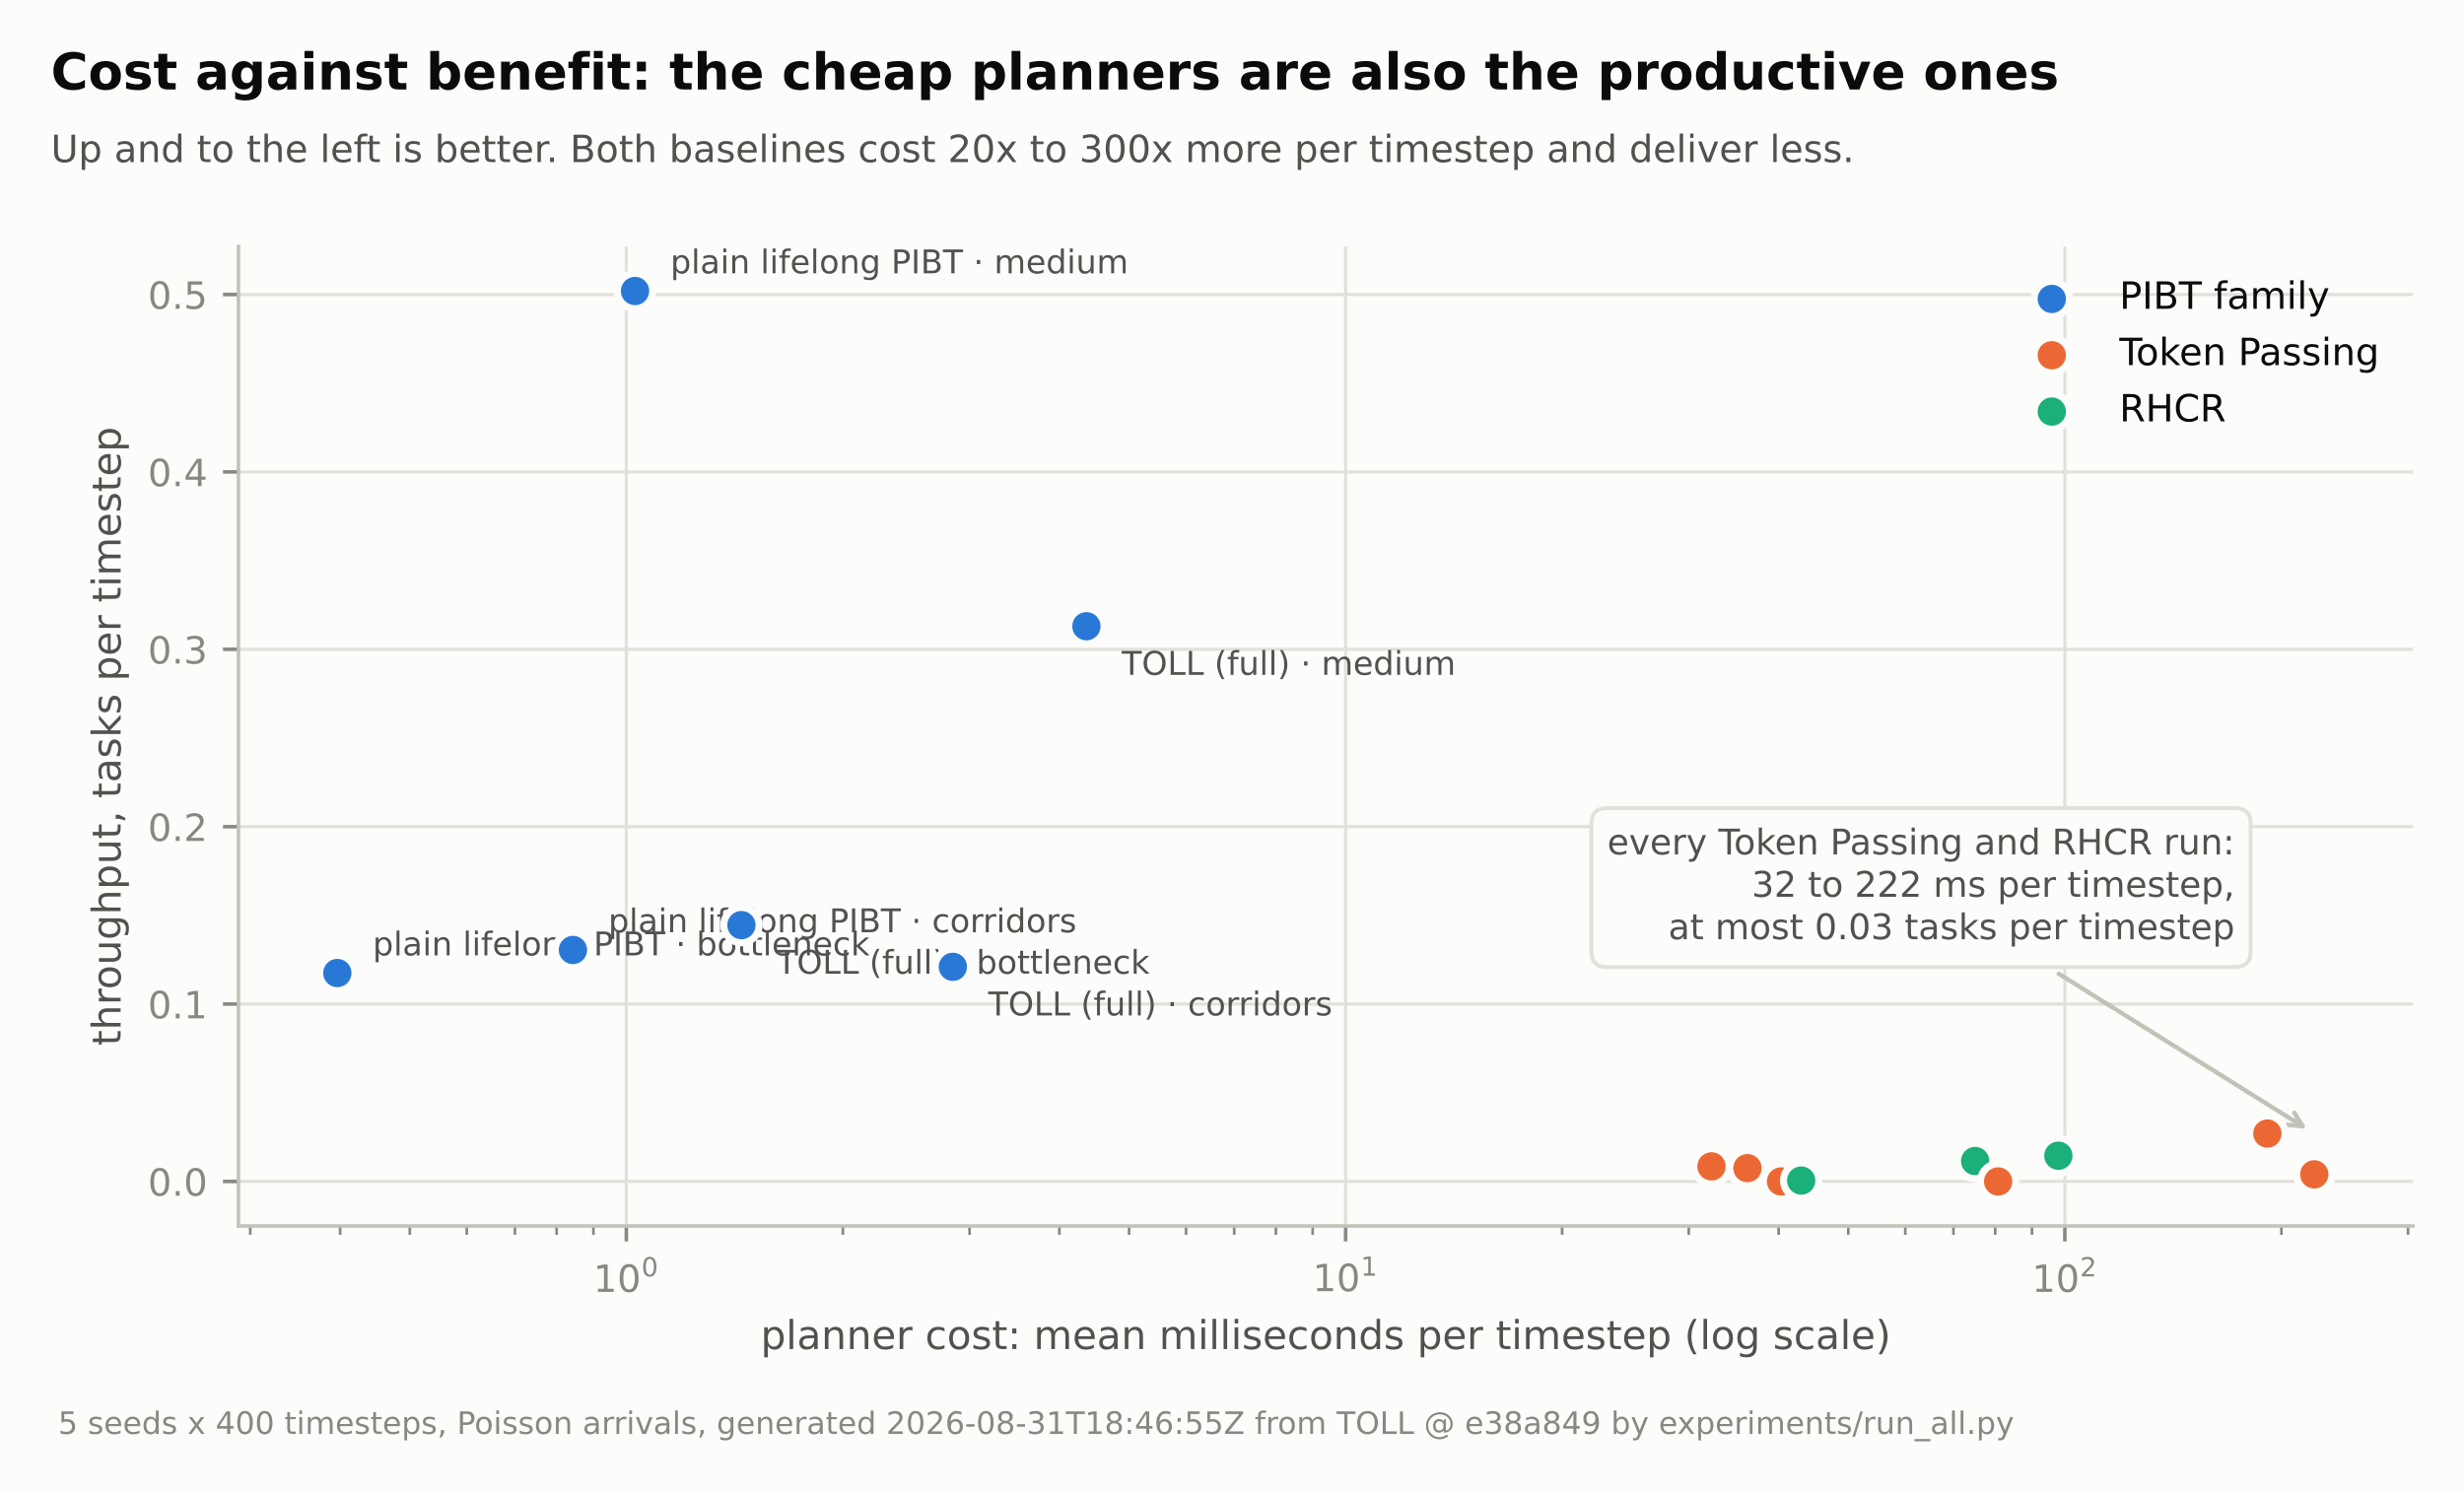
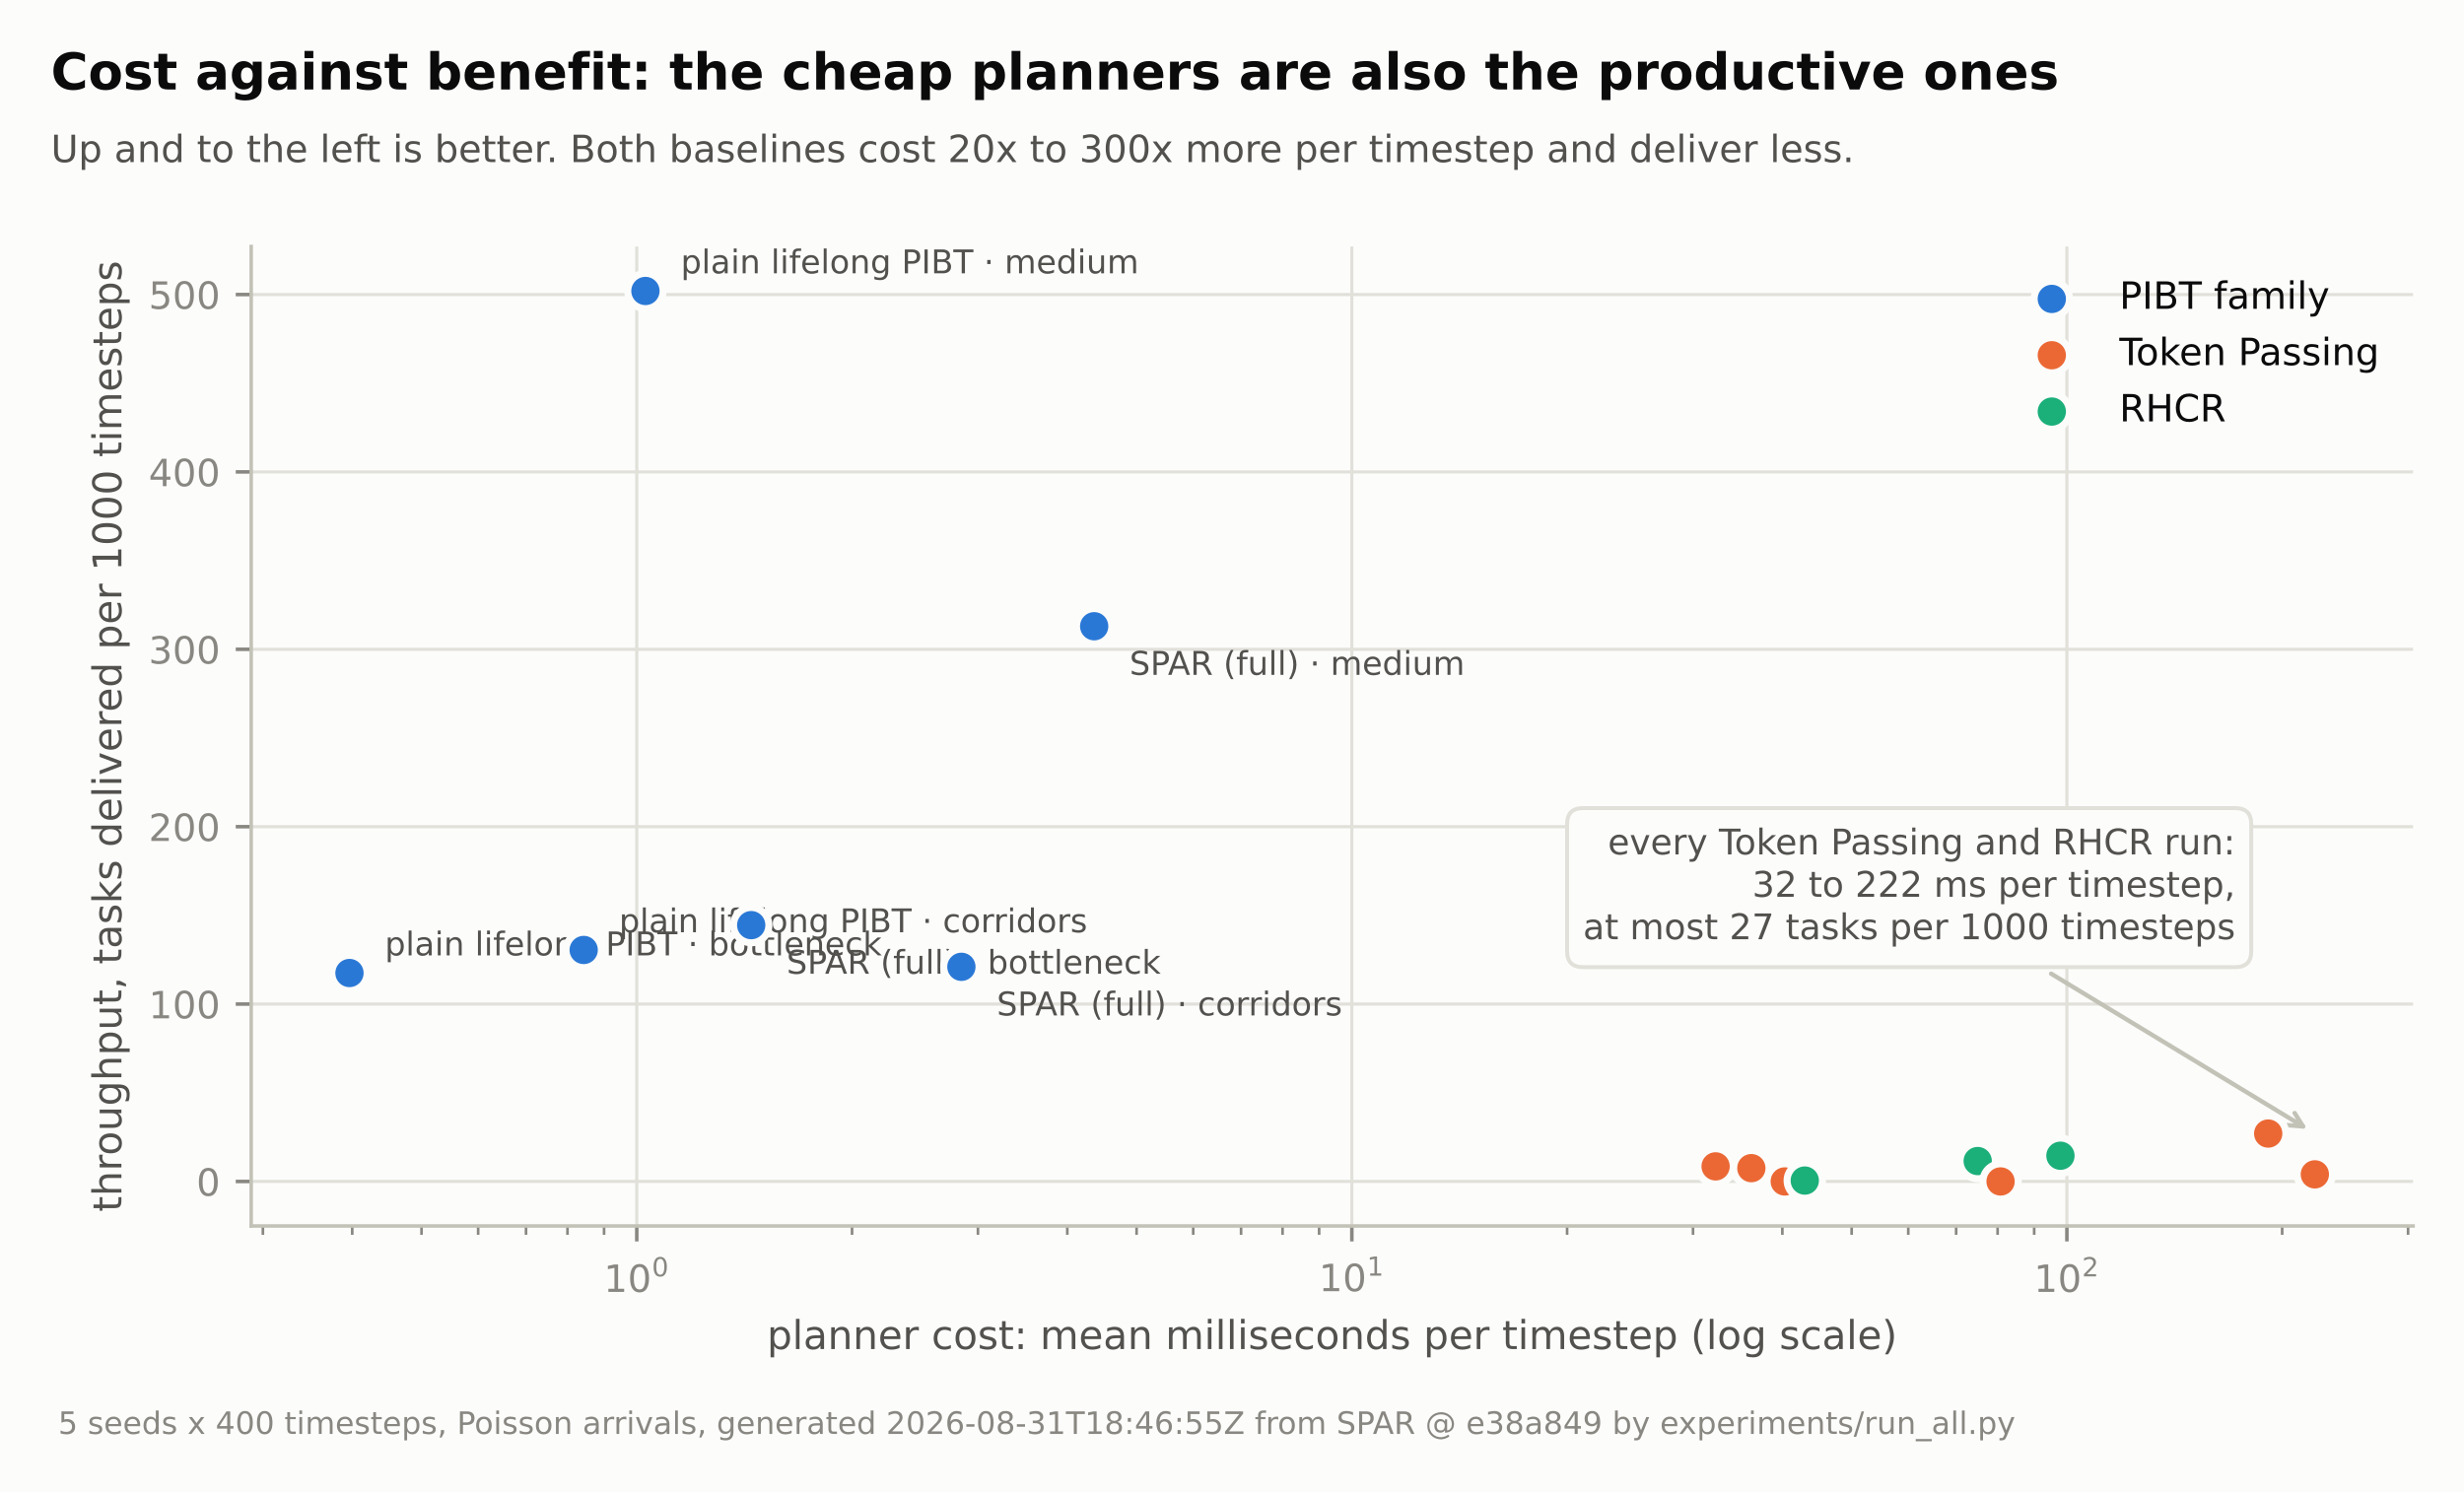
<svg xmlns="http://www.w3.org/2000/svg" xmlns:xlink="http://www.w3.org/1999/xlink" width="557.784pt" height="337.853pt" viewBox="0 0 557.784 337.853" version="1.1">
  <defs>
    <style type="text/css">*{stroke-linejoin: round; stroke-linecap: butt}</style>
  </defs>
  <g id="figure_1">
    <g id="patch_1">
      <path d="M 0 337.853  L 557.784 337.853  L 557.784 0  L 0 0  z " style="fill: #fcfcfb" />
    </g>
    <g id="axes_1">
      <g id="patch_2">
-         <path d="M 53.986 277.562  L 546.264 277.562  L 546.264 55.8  L 53.986 55.8  z " style="fill: #fcfcfb" />
+         <path d="M 56.866 277.562  L 546.264 277.562  L 546.264 55.8  L 56.866 55.8  z " style="fill: #fcfcfb" />
      </g>
      <g id="matplotlib.axis_1">
        <g id="xtick_1">
          <g id="line2d_1">
-             <path d="M 141.784 277.562  L 141.784 55.8  " clip-path="url(#p1d80835407)" style="fill: none; stroke: #e1e0d9; stroke-width: 0.7; stroke-linecap: square" />
+             <path d="M 144.15 277.562  L 144.15 55.8  " clip-path="url(#p4922a4fc79)" style="fill: none; stroke: #e1e0d9; stroke-width: 0.7; stroke-linecap: square" />
          </g>
          <g id="line2d_2">
            <defs>
-               <path id="maa7c353151" d="M 0 0  L 0 3.5  " style="stroke: #898781; stroke-width: 0.8" />
+               <path id="m2667503a73" d="M 0 0  L 0 3.5  " style="stroke: #898781; stroke-width: 0.8" />
            </defs>
            <g>
-               <use xlink:href="#maa7c353151" x="141.784" y="277.562" style="fill: #898781; stroke: #898781; stroke-width: 0.8" />
+               <use xlink:href="#m2667503a73" x="144.15" y="277.562" style="fill: #898781; stroke: #898781; stroke-width: 0.8" />
            </g>
          </g>
          <g id="text_1">
-             <g style="fill: #898781" transform="translate(134.304 292.5523)">
+             <g style="fill: #898781" transform="translate(136.6704 292.5523)">
              <text>
                <tspan x="0" y="-0.071" style="font-size: 8.5px; font-family: 'DejaVu Sans'; fill: #898781">1</tspan>
                <tspan x="5.408" y="-0.071" style="font-size: 8.5px; font-family: 'DejaVu Sans'; fill: #898781">0</tspan>
                <tspan x="10.897" y="-3.581" style="font-size: 5.95px; font-family: 'DejaVu Sans'; fill: #898781">0</tspan>
              </text>
            </g>
          </g>
        </g>
        <g id="xtick_2">
          <g id="line2d_3">
-             <path d="M 304.607 277.562  L 304.607 55.8  " clip-path="url(#p1d80835407)" style="fill: none; stroke: #e1e0d9; stroke-width: 0.7; stroke-linecap: square" />
+             <path d="M 306.021 277.562  L 306.021 55.8  " clip-path="url(#p4922a4fc79)" style="fill: none; stroke: #e1e0d9; stroke-width: 0.7; stroke-linecap: square" />
          </g>
          <g id="line2d_4">
            <g>
-               <use xlink:href="#maa7c353151" x="304.607" y="277.562" style="fill: #898781; stroke: #898781; stroke-width: 0.8" />
+               <use xlink:href="#m2667503a73" x="306.021" y="277.562" style="fill: #898781; stroke: #898781; stroke-width: 0.8" />
            </g>
          </g>
          <g id="text_2">
-             <g style="fill: #898781" transform="translate(297.1274 292.4673)">
+             <g style="fill: #898781" transform="translate(298.5412 292.4673)">
              <text>
                <tspan x="0" y="-0.147" style="font-size: 8.5px; font-family: 'DejaVu Sans'; fill: #898781">1</tspan>
                <tspan x="5.408" y="-0.147" style="font-size: 8.5px; font-family: 'DejaVu Sans'; fill: #898781">0</tspan>
                <tspan x="10.897" y="-3.658" style="font-size: 5.95px; font-family: 'DejaVu Sans'; fill: #898781">1</tspan>
              </text>
            </g>
          </g>
        </g>
        <g id="xtick_3">
          <g id="line2d_5">
-             <path d="M 467.431 277.562  L 467.431 55.8  " clip-path="url(#p1d80835407)" style="fill: none; stroke: #e1e0d9; stroke-width: 0.7; stroke-linecap: square" />
+             <path d="M 467.892 277.562  L 467.892 55.8  " clip-path="url(#p4922a4fc79)" style="fill: none; stroke: #e1e0d9; stroke-width: 0.7; stroke-linecap: square" />
          </g>
          <g id="line2d_6">
            <g>
-               <use xlink:href="#maa7c353151" x="467.431" y="277.562" style="fill: #898781; stroke: #898781; stroke-width: 0.8" />
+               <use xlink:href="#m2667503a73" x="467.892" y="277.562" style="fill: #898781; stroke: #898781; stroke-width: 0.8" />
            </g>
          </g>
          <g id="text_3">
-             <g style="fill: #898781" transform="translate(459.9508 292.5523)">
+             <g style="fill: #898781" transform="translate(460.412 292.5523)">
              <text>
                <tspan x="0" y="-0.071" style="font-size: 8.5px; font-family: 'DejaVu Sans'; fill: #898781">1</tspan>
                <tspan x="5.408" y="-0.071" style="font-size: 8.5px; font-family: 'DejaVu Sans'; fill: #898781">0</tspan>
                <tspan x="10.897" y="-3.581" style="font-size: 5.95px; font-family: 'DejaVu Sans'; fill: #898781">2</tspan>
              </text>
            </g>
          </g>
        </g>
        <g id="xtick_4">
          <g id="line2d_7">
            <defs>
-               <path id="md7841c0ad1" d="M 0 0  L 0 2  " style="stroke: #898781; stroke-width: 0.6" />
+               <path id="m9bf24ceb3c" d="M 0 0  L 0 2  " style="stroke: #898781; stroke-width: 0.6" />
            </defs>
            <g>
-               <use xlink:href="#md7841c0ad1" x="56.647" y="277.562" style="fill: #898781; stroke: #898781; stroke-width: 0.6" />
+               <use xlink:href="#m9bf24ceb3c" x="59.512" y="277.562" style="fill: #898781; stroke: #898781; stroke-width: 0.6" />
            </g>
          </g>
        </g>
        <g id="xtick_5">
          <g id="line2d_8">
            <g>
-               <use xlink:href="#md7841c0ad1" x="76.99" y="277.562" style="fill: #898781; stroke: #898781; stroke-width: 0.6" />
+               <use xlink:href="#m9bf24ceb3c" x="79.735" y="277.562" style="fill: #898781; stroke: #898781; stroke-width: 0.6" />
            </g>
          </g>
        </g>
        <g id="xtick_6">
          <g id="line2d_9">
            <g>
-               <use xlink:href="#md7841c0ad1" x="92.769" y="277.562" style="fill: #898781; stroke: #898781; stroke-width: 0.6" />
+               <use xlink:href="#m9bf24ceb3c" x="95.422" y="277.562" style="fill: #898781; stroke: #898781; stroke-width: 0.6" />
            </g>
          </g>
        </g>
        <g id="xtick_7">
          <g id="line2d_10">
            <g>
-               <use xlink:href="#md7841c0ad1" x="105.662" y="277.562" style="fill: #898781; stroke: #898781; stroke-width: 0.6" />
+               <use xlink:href="#m9bf24ceb3c" x="108.24" y="277.562" style="fill: #898781; stroke: #898781; stroke-width: 0.6" />
            </g>
          </g>
        </g>
        <g id="xtick_8">
          <g id="line2d_11">
            <g>
-               <use xlink:href="#md7841c0ad1" x="116.562" y="277.562" style="fill: #898781; stroke: #898781; stroke-width: 0.6" />
+               <use xlink:href="#m9bf24ceb3c" x="119.076" y="277.562" style="fill: #898781; stroke: #898781; stroke-width: 0.6" />
            </g>
          </g>
        </g>
        <g id="xtick_9">
          <g id="line2d_12">
            <g>
-               <use xlink:href="#md7841c0ad1" x="126.005" y="277.562" style="fill: #898781; stroke: #898781; stroke-width: 0.6" />
+               <use xlink:href="#m9bf24ceb3c" x="128.463" y="277.562" style="fill: #898781; stroke: #898781; stroke-width: 0.6" />
            </g>
          </g>
        </g>
        <g id="xtick_10">
          <g id="line2d_13">
            <g>
-               <use xlink:href="#md7841c0ad1" x="134.334" y="277.562" style="fill: #898781; stroke: #898781; stroke-width: 0.6" />
+               <use xlink:href="#m9bf24ceb3c" x="136.744" y="277.562" style="fill: #898781; stroke: #898781; stroke-width: 0.6" />
            </g>
          </g>
        </g>
        <g id="xtick_11">
          <g id="line2d_14">
            <g>
-               <use xlink:href="#md7841c0ad1" x="190.799" y="277.562" style="fill: #898781; stroke: #898781; stroke-width: 0.6" />
+               <use xlink:href="#m9bf24ceb3c" x="192.878" y="277.562" style="fill: #898781; stroke: #898781; stroke-width: 0.6" />
            </g>
          </g>
        </g>
        <g id="xtick_12">
          <g id="line2d_15">
            <g>
-               <use xlink:href="#md7841c0ad1" x="219.471" y="277.562" style="fill: #898781; stroke: #898781; stroke-width: 0.6" />
+               <use xlink:href="#m9bf24ceb3c" x="221.382" y="277.562" style="fill: #898781; stroke: #898781; stroke-width: 0.6" />
            </g>
          </g>
        </g>
        <g id="xtick_13">
          <g id="line2d_16">
            <g>
-               <use xlink:href="#md7841c0ad1" x="239.813" y="277.562" style="fill: #898781; stroke: #898781; stroke-width: 0.6" />
+               <use xlink:href="#m9bf24ceb3c" x="241.606" y="277.562" style="fill: #898781; stroke: #898781; stroke-width: 0.6" />
            </g>
          </g>
        </g>
        <g id="xtick_14">
          <g id="line2d_17">
            <g>
-               <use xlink:href="#md7841c0ad1" x="255.593" y="277.562" style="fill: #898781; stroke: #898781; stroke-width: 0.6" />
+               <use xlink:href="#m9bf24ceb3c" x="257.293" y="277.562" style="fill: #898781; stroke: #898781; stroke-width: 0.6" />
            </g>
          </g>
        </g>
        <g id="xtick_15">
          <g id="line2d_18">
            <g>
-               <use xlink:href="#md7841c0ad1" x="268.485" y="277.562" style="fill: #898781; stroke: #898781; stroke-width: 0.6" />
+               <use xlink:href="#m9bf24ceb3c" x="270.11" y="277.562" style="fill: #898781; stroke: #898781; stroke-width: 0.6" />
            </g>
          </g>
        </g>
        <g id="xtick_16">
          <g id="line2d_19">
            <g>
-               <use xlink:href="#md7841c0ad1" x="279.386" y="277.562" style="fill: #898781; stroke: #898781; stroke-width: 0.6" />
+               <use xlink:href="#m9bf24ceb3c" x="280.947" y="277.562" style="fill: #898781; stroke: #898781; stroke-width: 0.6" />
            </g>
          </g>
        </g>
        <g id="xtick_17">
          <g id="line2d_20">
            <g>
-               <use xlink:href="#md7841c0ad1" x="288.828" y="277.562" style="fill: #898781; stroke: #898781; stroke-width: 0.6" />
+               <use xlink:href="#m9bf24ceb3c" x="290.334" y="277.562" style="fill: #898781; stroke: #898781; stroke-width: 0.6" />
            </g>
          </g>
        </g>
        <g id="xtick_18">
          <g id="line2d_21">
            <g>
-               <use xlink:href="#md7841c0ad1" x="297.157" y="277.562" style="fill: #898781; stroke: #898781; stroke-width: 0.6" />
+               <use xlink:href="#m9bf24ceb3c" x="298.614" y="277.562" style="fill: #898781; stroke: #898781; stroke-width: 0.6" />
            </g>
          </g>
        </g>
        <g id="xtick_19">
          <g id="line2d_22">
            <g>
-               <use xlink:href="#md7841c0ad1" x="353.622" y="277.562" style="fill: #898781; stroke: #898781; stroke-width: 0.6" />
+               <use xlink:href="#m9bf24ceb3c" x="354.749" y="277.562" style="fill: #898781; stroke: #898781; stroke-width: 0.6" />
            </g>
          </g>
        </g>
        <g id="xtick_20">
          <g id="line2d_23">
            <g>
-               <use xlink:href="#md7841c0ad1" x="382.294" y="277.562" style="fill: #898781; stroke: #898781; stroke-width: 0.6" />
+               <use xlink:href="#m9bf24ceb3c" x="383.253" y="277.562" style="fill: #898781; stroke: #898781; stroke-width: 0.6" />
            </g>
          </g>
        </g>
        <g id="xtick_21">
          <g id="line2d_24">
            <g>
-               <use xlink:href="#md7841c0ad1" x="402.637" y="277.562" style="fill: #898781; stroke: #898781; stroke-width: 0.6" />
+               <use xlink:href="#m9bf24ceb3c" x="403.477" y="277.562" style="fill: #898781; stroke: #898781; stroke-width: 0.6" />
            </g>
          </g>
        </g>
        <g id="xtick_22">
          <g id="line2d_25">
            <g>
-               <use xlink:href="#md7841c0ad1" x="418.416" y="277.562" style="fill: #898781; stroke: #898781; stroke-width: 0.6" />
+               <use xlink:href="#m9bf24ceb3c" x="419.164" y="277.562" style="fill: #898781; stroke: #898781; stroke-width: 0.6" />
            </g>
          </g>
        </g>
        <g id="xtick_23">
          <g id="line2d_26">
            <g>
-               <use xlink:href="#md7841c0ad1" x="431.309" y="277.562" style="fill: #898781; stroke: #898781; stroke-width: 0.6" />
+               <use xlink:href="#m9bf24ceb3c" x="431.981" y="277.562" style="fill: #898781; stroke: #898781; stroke-width: 0.6" />
            </g>
          </g>
        </g>
        <g id="xtick_24">
          <g id="line2d_27">
            <g>
-               <use xlink:href="#md7841c0ad1" x="442.209" y="277.562" style="fill: #898781; stroke: #898781; stroke-width: 0.6" />
+               <use xlink:href="#m9bf24ceb3c" x="442.818" y="277.562" style="fill: #898781; stroke: #898781; stroke-width: 0.6" />
            </g>
          </g>
        </g>
        <g id="xtick_25">
          <g id="line2d_28">
            <g>
-               <use xlink:href="#md7841c0ad1" x="451.652" y="277.562" style="fill: #898781; stroke: #898781; stroke-width: 0.6" />
+               <use xlink:href="#m9bf24ceb3c" x="452.205" y="277.562" style="fill: #898781; stroke: #898781; stroke-width: 0.6" />
            </g>
          </g>
        </g>
        <g id="xtick_26">
          <g id="line2d_29">
            <g>
-               <use xlink:href="#md7841c0ad1" x="459.98" y="277.562" style="fill: #898781; stroke: #898781; stroke-width: 0.6" />
+               <use xlink:href="#m9bf24ceb3c" x="460.485" y="277.562" style="fill: #898781; stroke: #898781; stroke-width: 0.6" />
            </g>
          </g>
        </g>
        <g id="xtick_27">
          <g id="line2d_30">
            <g>
-               <use xlink:href="#md7841c0ad1" x="516.446" y="277.562" style="fill: #898781; stroke: #898781; stroke-width: 0.6" />
+               <use xlink:href="#m9bf24ceb3c" x="516.62" y="277.562" style="fill: #898781; stroke: #898781; stroke-width: 0.6" />
            </g>
          </g>
        </g>
        <g id="xtick_28">
          <g id="line2d_31">
            <g>
-               <use xlink:href="#md7841c0ad1" x="545.117" y="277.562" style="fill: #898781; stroke: #898781; stroke-width: 0.6" />
+               <use xlink:href="#m9bf24ceb3c" x="545.124" y="277.562" style="fill: #898781; stroke: #898781; stroke-width: 0.6" />
            </g>
          </g>
        </g>
        <g id="text_4">
-           <text style="font-size: 9px; font-family: 'DejaVu Sans', sans-serif; text-anchor: middle; fill: #52514e" x="300.125" y="305.433" transform="rotate(-0 300.1251 305.4329)">planner cost: mean milliseconds per timestep (log scale)</text>
+           <text style="font-size: 9px; font-family: 'DejaVu Sans', sans-serif; text-anchor: middle; fill: #52514e" x="301.565" y="305.433" transform="rotate(-0 301.5651 305.4329)">planner cost: mean milliseconds per timestep (log scale)</text>
        </g>
      </g>
      <g id="matplotlib.axis_2">
        <g id="ytick_1">
          <g id="line2d_32">
-             <path d="M 53.986 267.482  L 546.264 267.482  " clip-path="url(#p1d80835407)" style="fill: none; stroke: #e1e0d9; stroke-width: 0.7; stroke-linecap: square" />
+             <path d="M 56.866 267.482  L 546.264 267.482  " clip-path="url(#p4922a4fc79)" style="fill: none; stroke: #e1e0d9; stroke-width: 0.7; stroke-linecap: square" />
          </g>
          <g id="line2d_33">
            <defs>
-               <path id="m22f5b2dd90" d="M 0 0  L -3.5 0  " style="stroke: #898781; stroke-width: 0.8" />
+               <path id="mf3cf28ed1f" d="M 0 0  L -3.5 0  " style="stroke: #898781; stroke-width: 0.8" />
            </defs>
            <g>
-               <use xlink:href="#m22f5b2dd90" x="53.986" y="267.482" style="fill: #898781; stroke: #898781; stroke-width: 0.8" />
+               <use xlink:href="#mf3cf28ed1f" x="56.866" y="267.482" style="fill: #898781; stroke: #898781; stroke-width: 0.8" />
            </g>
          </g>
          <g id="text_5">
-             <text style="font-size: 8.5px; font-family: 'DejaVu Sans', sans-serif; text-anchor: end; fill: #898781" x="46.986" y="270.711" transform="rotate(-0 46.98611 270.7112)">0.0</text>
+             <text style="font-size: 8.5px; font-family: 'DejaVu Sans', sans-serif; text-anchor: end; fill: #898781" x="49.866" y="270.711" transform="rotate(-0 49.86611 270.7112)">0</text>
          </g>
        </g>
        <g id="ytick_2">
          <g id="line2d_34">
-             <path d="M 53.986 227.322  L 546.264 227.322  " clip-path="url(#p1d80835407)" style="fill: none; stroke: #e1e0d9; stroke-width: 0.7; stroke-linecap: square" />
+             <path d="M 56.866 227.322  L 546.264 227.322  " clip-path="url(#p4922a4fc79)" style="fill: none; stroke: #e1e0d9; stroke-width: 0.7; stroke-linecap: square" />
          </g>
          <g id="line2d_35">
            <g>
-               <use xlink:href="#m22f5b2dd90" x="53.986" y="227.322" style="fill: #898781; stroke: #898781; stroke-width: 0.8" />
+               <use xlink:href="#mf3cf28ed1f" x="56.866" y="227.322" style="fill: #898781; stroke: #898781; stroke-width: 0.8" />
            </g>
          </g>
          <g id="text_6">
-             <text style="font-size: 8.5px; font-family: 'DejaVu Sans', sans-serif; text-anchor: end; fill: #898781" x="46.986" y="230.551" transform="rotate(-0 46.98611 230.5514)">0.1</text>
+             <text style="font-size: 8.5px; font-family: 'DejaVu Sans', sans-serif; text-anchor: end; fill: #898781" x="49.866" y="230.551" transform="rotate(-0 49.86611 230.5514)">100</text>
          </g>
        </g>
        <g id="ytick_3">
          <g id="line2d_36">
-             <path d="M 53.986 187.163  L 546.264 187.163  " clip-path="url(#p1d80835407)" style="fill: none; stroke: #e1e0d9; stroke-width: 0.7; stroke-linecap: square" />
+             <path d="M 56.866 187.163  L 546.264 187.163  " clip-path="url(#p4922a4fc79)" style="fill: none; stroke: #e1e0d9; stroke-width: 0.7; stroke-linecap: square" />
          </g>
          <g id="line2d_37">
            <g>
-               <use xlink:href="#m22f5b2dd90" x="53.986" y="187.163" style="fill: #898781; stroke: #898781; stroke-width: 0.8" />
+               <use xlink:href="#mf3cf28ed1f" x="56.866" y="187.163" style="fill: #898781; stroke: #898781; stroke-width: 0.8" />
            </g>
          </g>
          <g id="text_7">
-             <text style="font-size: 8.5px; font-family: 'DejaVu Sans', sans-serif; text-anchor: end; fill: #898781" x="46.986" y="190.392" transform="rotate(-0 46.98611 190.3916)">0.2</text>
+             <text style="font-size: 8.5px; font-family: 'DejaVu Sans', sans-serif; text-anchor: end; fill: #898781" x="49.866" y="190.392" transform="rotate(-0 49.86611 190.3916)">200</text>
          </g>
        </g>
        <g id="ytick_4">
          <g id="line2d_38">
-             <path d="M 53.986 147.003  L 546.264 147.003  " clip-path="url(#p1d80835407)" style="fill: none; stroke: #e1e0d9; stroke-width: 0.7; stroke-linecap: square" />
+             <path d="M 56.866 147.003  L 546.264 147.003  " clip-path="url(#p4922a4fc79)" style="fill: none; stroke: #e1e0d9; stroke-width: 0.7; stroke-linecap: square" />
          </g>
          <g id="line2d_39">
            <g>
-               <use xlink:href="#m22f5b2dd90" x="53.986" y="147.003" style="fill: #898781; stroke: #898781; stroke-width: 0.8" />
+               <use xlink:href="#mf3cf28ed1f" x="56.866" y="147.003" style="fill: #898781; stroke: #898781; stroke-width: 0.8" />
            </g>
          </g>
          <g id="text_8">
-             <text style="font-size: 8.5px; font-family: 'DejaVu Sans', sans-serif; text-anchor: end; fill: #898781" x="46.986" y="150.232" transform="rotate(-0 46.98611 150.2319)">0.3</text>
+             <text style="font-size: 8.5px; font-family: 'DejaVu Sans', sans-serif; text-anchor: end; fill: #898781" x="49.866" y="150.232" transform="rotate(-0 49.86611 150.2319)">300</text>
          </g>
        </g>
        <g id="ytick_5">
          <g id="line2d_40">
-             <path d="M 53.986 106.843  L 546.264 106.843  " clip-path="url(#p1d80835407)" style="fill: none; stroke: #e1e0d9; stroke-width: 0.7; stroke-linecap: square" />
+             <path d="M 56.866 106.843  L 546.264 106.843  " clip-path="url(#p4922a4fc79)" style="fill: none; stroke: #e1e0d9; stroke-width: 0.7; stroke-linecap: square" />
          </g>
          <g id="line2d_41">
            <g>
-               <use xlink:href="#m22f5b2dd90" x="53.986" y="106.843" style="fill: #898781; stroke: #898781; stroke-width: 0.8" />
+               <use xlink:href="#mf3cf28ed1f" x="56.866" y="106.843" style="fill: #898781; stroke: #898781; stroke-width: 0.8" />
            </g>
          </g>
          <g id="text_9">
-             <text style="font-size: 8.5px; font-family: 'DejaVu Sans', sans-serif; text-anchor: end; fill: #898781" x="46.986" y="110.072" transform="rotate(-0 46.98611 110.0721)">0.4</text>
+             <text style="font-size: 8.5px; font-family: 'DejaVu Sans', sans-serif; text-anchor: end; fill: #898781" x="49.866" y="110.072" transform="rotate(-0 49.86611 110.0721)">400</text>
          </g>
        </g>
        <g id="ytick_6">
          <g id="line2d_42">
-             <path d="M 53.986 66.683  L 546.264 66.683  " clip-path="url(#p1d80835407)" style="fill: none; stroke: #e1e0d9; stroke-width: 0.7; stroke-linecap: square" />
+             <path d="M 56.866 66.683  L 546.264 66.683  " clip-path="url(#p4922a4fc79)" style="fill: none; stroke: #e1e0d9; stroke-width: 0.7; stroke-linecap: square" />
          </g>
          <g id="line2d_43">
            <g>
-               <use xlink:href="#m22f5b2dd90" x="53.986" y="66.683" style="fill: #898781; stroke: #898781; stroke-width: 0.8" />
+               <use xlink:href="#mf3cf28ed1f" x="56.866" y="66.683" style="fill: #898781; stroke: #898781; stroke-width: 0.8" />
            </g>
          </g>
          <g id="text_10">
-             <text style="font-size: 8.5px; font-family: 'DejaVu Sans', sans-serif; text-anchor: end; fill: #898781" x="46.986" y="69.912" transform="rotate(-0 46.98611 69.9123)">0.5</text>
+             <text style="font-size: 8.5px; font-family: 'DejaVu Sans', sans-serif; text-anchor: end; fill: #898781" x="49.866" y="69.912" transform="rotate(-0 49.86611 69.9123)">500</text>
          </g>
        </g>
        <g id="text_11">
-           <text style="font-size: 9px; font-family: 'DejaVu Sans', sans-serif; text-anchor: middle; fill: #52514e" x="27.306" y="166.681" transform="rotate(-90 27.30634 166.6811)">throughput, tasks per timestep</text>
+           <text style="font-size: 9px; font-family: 'DejaVu Sans', sans-serif; text-anchor: middle; fill: #52514e" x="27.48" y="166.681" transform="rotate(-90 27.47962 166.6811)">throughput, tasks delivered per 1000 timesteps</text>
        </g>
      </g>
      <g id="patch_3">
-         <path d="M 53.986 277.562  L 53.986 55.8  " style="fill: none; stroke: #c3c2b7; stroke-width: 0.8; stroke-linejoin: miter; stroke-linecap: square" />
+         <path d="M 56.866 277.562  L 56.866 55.8  " style="fill: none; stroke: #c3c2b7; stroke-width: 0.8; stroke-linejoin: miter; stroke-linecap: square" />
      </g>
      <g id="patch_4">
-         <path d="M 53.986 277.562  L 546.264 277.562  " style="fill: none; stroke: #c3c2b7; stroke-width: 0.8; stroke-linejoin: miter; stroke-linecap: square" />
+         <path d="M 56.866 277.562  L 546.264 277.562  " style="fill: none; stroke: #c3c2b7; stroke-width: 0.8; stroke-linejoin: miter; stroke-linecap: square" />
      </g>
      <g id="text_12">
-         <text style="font-size: 7.4px; font-family: 'DejaVu Sans', sans-serif; text-anchor: start; fill: #52514e" x="84.362" y="216.294" transform="rotate(-0 84.36238 216.2945)">plain lifelong PIBT · bottleneck</text>
+         <text style="font-size: 7.4px; font-family: 'DejaVu Sans', sans-serif; text-anchor: start; fill: #52514e" x="87.111" y="216.294" transform="rotate(-0 87.11147 216.2945)">plain lifelong PIBT · bottleneck</text>
      </g>
      <g id="text_13">
-         <text style="font-size: 7.4px; font-family: 'DejaVu Sans', sans-serif; text-anchor: start; fill: #52514e" x="175.841" y="220.451" transform="rotate(-0 175.8414 220.4513)">TOLL (full) · bottleneck</text>
+         <text style="font-size: 7.4px; font-family: 'DejaVu Sans', sans-serif; text-anchor: start; fill: #52514e" x="178.055" y="220.451" transform="rotate(-0 178.0553 220.4513)">SPAR (full) · bottleneck</text>
      </g>
      <g id="text_14">
-         <text style="font-size: 7.4px; font-family: 'DejaVu Sans', sans-serif; text-anchor: start; fill: #52514e" x="137.696" y="211.074" transform="rotate(-0 137.6964 211.0737)">plain lifelong PIBT · corridors</text>
+         <text style="font-size: 7.4px; font-family: 'DejaVu Sans', sans-serif; text-anchor: start; fill: #52514e" x="140.133" y="211.074" transform="rotate(-0 140.1335 211.0737)">plain lifelong PIBT · corridors</text>
      </g>
      <g id="text_15">
-         <text style="font-size: 7.4px; font-family: 'DejaVu Sans', sans-serif; text-anchor: start; fill: #52514e" x="223.701" y="229.889" transform="rotate(-0 223.7014 229.8889)">TOLL (full) · corridors</text>
+         <text style="font-size: 7.4px; font-family: 'DejaVu Sans', sans-serif; text-anchor: start; fill: #52514e" x="225.635" y="229.889" transform="rotate(-0 225.6353 229.8889)">SPAR (full) · corridors</text>
      </g>
      <g id="text_16">
-         <text style="font-size: 7.4px; font-family: 'DejaVu Sans', sans-serif; text-anchor: start; fill: #52514e" x="151.754" y="61.88" transform="rotate(-0 151.754 61.8801)">plain lifelong PIBT · medium</text>
+         <text style="font-size: 7.4px; font-family: 'DejaVu Sans', sans-serif; text-anchor: start; fill: #52514e" x="154.109" y="61.88" transform="rotate(-0 154.1089 61.8801)">plain lifelong PIBT · medium</text>
      </g>
      <g id="text_17">
-         <text style="font-size: 7.4px; font-family: 'DejaVu Sans', sans-serif; text-anchor: start; fill: #52514e" x="253.936" y="152.782" transform="rotate(-0 253.9362 152.7821)">TOLL (full) · medium</text>
+         <text style="font-size: 7.4px; font-family: 'DejaVu Sans', sans-serif; text-anchor: start; fill: #52514e" x="255.693" y="152.782" transform="rotate(-0 255.6932 152.7821)">SPAR (full) · medium</text>
      </g>
      <g id="patch_5">
-         <path d="M 466.062 220.472  Q 494.126 238.024 521.242 254.984  " style="fill: none; stroke: #c3c2b7; stroke-linecap: round" />
-         <path d="M 519.378 251.931  L 521.242 254.984  L 517.681 254.644  " style="fill: none; stroke: #c3c2b7; stroke-linecap: round" />
+         <path d="M 464.33 220.449  Q 493.32 238.026 521.354 255.023  " style="fill: none; stroke: #c3c2b7; stroke-linecap: round" />
+         <path d="M 519.447 251.996  L 521.354 255.023  L 517.788 254.733  " style="fill: none; stroke: #c3c2b7; stroke-linecap: round" />
      </g>
      <g id="text_18">
        <g id="patch_6">
-           <path d="M 363.84 218.962  L 505.888 218.962  Q 509.488 218.962 509.488 215.362  L 509.488 186.555  Q 509.488 182.955 505.888 182.955  L 363.84 182.955  Q 360.24 182.955 360.24 186.555  L 360.24 215.362  Q 360.24 218.962 363.84 218.962  z " style="fill: #fcfcfb; stroke: #e1e0d9; stroke-width: 0.9; stroke-linejoin: miter" />
-         </g>
-         <text style="font-size: 8px; font-family: 'DejaVu Sans', sans-serif; fill: #52514e" transform="translate(363.8402 193.4347)">every Token Passing and RHCR run:</text>
-         <text style="font-size: 8px; font-family: 'DejaVu Sans', sans-serif; fill: #52514e" transform="translate(396.5227 203.0369)">32 to 222 ms per timestep,</text>
-         <text style="font-size: 8px; font-family: 'DejaVu Sans', sans-serif; fill: #52514e" transform="translate(377.6577 212.6391)">at most 0.03 tasks per timestep</text>
+           <path d="M 358.351 218.962  L 506.019 218.962  Q 509.619 218.962 509.619 215.362  L 509.619 186.555  Q 509.619 182.955 506.019 182.955  L 358.351 182.955  Q 354.751 182.955 354.751 186.555  L 354.751 215.362  Q 354.751 218.962 358.351 218.962  z " style="fill: #fcfcfb; stroke: #e1e0d9; stroke-width: 0.9; stroke-linejoin: miter" />
+         </g>
+         <text style="font-size: 8px; font-family: 'DejaVu Sans', sans-serif; fill: #52514e" transform="translate(363.9711 193.4347)">every Token Passing and RHCR run:</text>
+         <text style="font-size: 8px; font-family: 'DejaVu Sans', sans-serif; fill: #52514e" transform="translate(396.6536 203.0369)">32 to 222 ms per timestep,</text>
+         <text style="font-size: 8px; font-family: 'DejaVu Sans', sans-serif; fill: #52514e" transform="translate(358.3511 212.6391)">at most 27 tasks per 1000 timesteps</text>
      </g>
      <g id="PathCollection_1">
        <defs>
-           <path id="mf99fe59af6" d="M 0 4  C 1.061 4 2.078 3.579 2.828 2.828  C 3.579 2.078 4 1.061 4 0  C 4 -1.061 3.579 -2.078 2.828 -2.828  C 2.078 -3.579 1.061 -4 0 -4  C -1.061 -4 -2.078 -3.579 -2.828 -2.828  C -3.579 -2.078 -4 -1.061 -4 0  C -4 1.061 -3.579 2.078 -2.828 2.828  C -2.078 3.579 -1.061 4 0 4  z " style="stroke: #fcfcfb; stroke-width: 1.6" />
+           <path id="m8fb1753f60" d="M 0 4  C 1.061 4 2.078 3.579 2.828 2.828  C 3.579 2.078 4 1.061 4 0  C 4 -1.061 3.579 -2.078 2.828 -2.828  C 2.078 -3.579 1.061 -4 0 -4  C -1.061 -4 -2.078 -3.579 -2.828 -2.828  C -3.579 -2.078 -4 -1.061 -4 0  C -4 1.061 -3.579 2.078 -2.828 2.828  C -2.078 3.579 -1.061 4 0 4  z " style="stroke: #fcfcfb; stroke-width: 1.6" />
        </defs>
-         <g clip-path="url(#p1d80835407)">
-           <use xlink:href="#mf99fe59af6" x="76.362" y="220.294" style="fill: #2a78d6; stroke: #fcfcfb; stroke-width: 1.6" />
+         <g clip-path="url(#p4922a4fc79)">
+           <use xlink:href="#m8fb1753f60" x="79.111" y="220.294" style="fill: #2a78d6; stroke: #fcfcfb; stroke-width: 1.6" />
        </g>
      </g>
      <g id="PathCollection_2">
-         <g clip-path="url(#p1d80835407)">
-           <use xlink:href="#mf99fe59af6" x="167.841" y="209.451" style="fill: #2a78d6; stroke: #fcfcfb; stroke-width: 1.6" />
+         <g clip-path="url(#p4922a4fc79)">
+           <use xlink:href="#m8fb1753f60" x="170.055" y="209.451" style="fill: #2a78d6; stroke: #fcfcfb; stroke-width: 1.6" />
        </g>
      </g>
      <g id="PathCollection_3">
        <defs>
-           <path id="mb813978196" d="M 0 4  C 1.061 4 2.078 3.579 2.828 2.828  C 3.579 2.078 4 1.061 4 0  C 4 -1.061 3.579 -2.078 2.828 -2.828  C 2.078 -3.579 1.061 -4 0 -4  C -1.061 -4 -2.078 -3.579 -2.828 -2.828  C -3.579 -2.078 -4 -1.061 -4 0  C -4 1.061 -3.579 2.078 -2.828 2.828  C -2.078 3.579 -1.061 4 0 4  z " style="stroke: #fcfcfb; stroke-width: 1.6" />
+           <path id="mf03fe6398f" d="M 0 4  C 1.061 4 2.078 3.579 2.828 2.828  C 3.579 2.078 4 1.061 4 0  C 4 -1.061 3.579 -2.078 2.828 -2.828  C 2.078 -3.579 1.061 -4 0 -4  C -1.061 -4 -2.078 -3.579 -2.828 -2.828  C -3.579 -2.078 -4 -1.061 -4 0  C -4 1.061 -3.579 2.078 -2.828 2.828  C -2.078 3.579 -1.061 4 0 4  z " style="stroke: #fcfcfb; stroke-width: 1.6" />
        </defs>
-         <g clip-path="url(#p1d80835407)">
-           <use xlink:href="#mb813978196" x="395.577" y="264.47" style="fill: #eb6834; stroke: #fcfcfb; stroke-width: 1.6" />
+         <g clip-path="url(#p4922a4fc79)">
+           <use xlink:href="#mf03fe6398f" x="396.458" y="264.47" style="fill: #eb6834; stroke: #fcfcfb; stroke-width: 1.6" />
        </g>
      </g>
      <g id="PathCollection_4">
-         <g clip-path="url(#p1d80835407)">
-           <use xlink:href="#mb813978196" x="387.439" y="264.069" style="fill: #eb6834; stroke: #fcfcfb; stroke-width: 1.6" />
+         <g clip-path="url(#p4922a4fc79)">
+           <use xlink:href="#mf03fe6398f" x="388.368" y="264.069" style="fill: #eb6834; stroke: #fcfcfb; stroke-width: 1.6" />
        </g>
      </g>
      <g id="PathCollection_5">
        <defs>
-           <path id="me99ad538b5" d="M 0 4  C 1.061 4 2.078 3.579 2.828 2.828  C 3.579 2.078 4 1.061 4 0  C 4 -1.061 3.579 -2.078 2.828 -2.828  C 2.078 -3.579 1.061 -4 0 -4  C -1.061 -4 -2.078 -3.579 -2.828 -2.828  C -3.579 -2.078 -4 -1.061 -4 0  C -4 1.061 -3.579 2.078 -2.828 2.828  C -2.078 3.579 -1.061 4 0 4  z " style="stroke: #fcfcfb; stroke-width: 1.6" />
+           <path id="mdd05a0e61f" d="M 0 4  C 1.061 4 2.078 3.579 2.828 2.828  C 3.579 2.078 4 1.061 4 0  C 4 -1.061 3.579 -2.078 2.828 -2.828  C 2.078 -3.579 1.061 -4 0 -4  C -1.061 -4 -2.078 -3.579 -2.828 -2.828  C -3.579 -2.078 -4 -1.061 -4 0  C -4 1.061 -3.579 2.078 -2.828 2.828  C -2.078 3.579 -1.061 4 0 4  z " style="stroke: #fcfcfb; stroke-width: 1.6" />
        </defs>
-         <g clip-path="url(#p1d80835407)">
-           <use xlink:href="#me99ad538b5" x="447.119" y="262.864" style="fill: #1baf7a; stroke: #fcfcfb; stroke-width: 1.6" />
+         <g clip-path="url(#p4922a4fc79)">
+           <use xlink:href="#mdd05a0e61f" x="447.699" y="262.864" style="fill: #1baf7a; stroke: #fcfcfb; stroke-width: 1.6" />
        </g>
      </g>
      <g id="PathCollection_6">
-         <g clip-path="url(#p1d80835407)">
-           <use xlink:href="#mf99fe59af6" x="129.696" y="215.074" style="fill: #2a78d6; stroke: #fcfcfb; stroke-width: 1.6" />
+         <g clip-path="url(#p4922a4fc79)">
+           <use xlink:href="#m8fb1753f60" x="132.133" y="215.074" style="fill: #2a78d6; stroke: #fcfcfb; stroke-width: 1.6" />
        </g>
      </g>
      <g id="PathCollection_7">
-         <g clip-path="url(#p1d80835407)">
-           <use xlink:href="#mf99fe59af6" x="215.701" y="218.889" style="fill: #2a78d6; stroke: #fcfcfb; stroke-width: 1.6" />
+         <g clip-path="url(#p4922a4fc79)">
+           <use xlink:href="#m8fb1753f60" x="217.635" y="218.889" style="fill: #2a78d6; stroke: #fcfcfb; stroke-width: 1.6" />
        </g>
      </g>
      <g id="PathCollection_8">
-         <g clip-path="url(#p1d80835407)">
-           <use xlink:href="#mb813978196" x="452.326" y="267.482" style="fill: #eb6834; stroke: #fcfcfb; stroke-width: 1.6" />
+         <g clip-path="url(#p4922a4fc79)">
+           <use xlink:href="#mf03fe6398f" x="452.876" y="267.482" style="fill: #eb6834; stroke: #fcfcfb; stroke-width: 1.6" />
        </g>
      </g>
      <g id="PathCollection_9">
-         <g clip-path="url(#p1d80835407)">
-           <use xlink:href="#mb813978196" x="403.18" y="267.482" style="fill: #eb6834; stroke: #fcfcfb; stroke-width: 1.6" />
+         <g clip-path="url(#p4922a4fc79)">
+           <use xlink:href="#mf03fe6398f" x="404.017" y="267.482" style="fill: #eb6834; stroke: #fcfcfb; stroke-width: 1.6" />
        </g>
      </g>
      <g id="PathCollection_10">
-         <g clip-path="url(#p1d80835407)">
-           <use xlink:href="#me99ad538b5" x="407.743" y="267.281" style="fill: #1baf7a; stroke: #fcfcfb; stroke-width: 1.6" />
+         <g clip-path="url(#p4922a4fc79)">
+           <use xlink:href="#mdd05a0e61f" x="408.554" y="267.281" style="fill: #1baf7a; stroke: #fcfcfb; stroke-width: 1.6" />
        </g>
      </g>
      <g id="PathCollection_11">
-         <g clip-path="url(#p1d80835407)">
-           <use xlink:href="#mf99fe59af6" x="143.754" y="65.88" style="fill: #2a78d6; stroke: #fcfcfb; stroke-width: 1.6" />
+         <g clip-path="url(#p4922a4fc79)">
+           <use xlink:href="#m8fb1753f60" x="146.109" y="65.88" style="fill: #2a78d6; stroke: #fcfcfb; stroke-width: 1.6" />
        </g>
      </g>
      <g id="PathCollection_12">
-         <g clip-path="url(#p1d80835407)">
-           <use xlink:href="#mf99fe59af6" x="245.936" y="141.782" style="fill: #2a78d6; stroke: #fcfcfb; stroke-width: 1.6" />
+         <g clip-path="url(#p4922a4fc79)">
+           <use xlink:href="#m8fb1753f60" x="247.693" y="141.782" style="fill: #2a78d6; stroke: #fcfcfb; stroke-width: 1.6" />
        </g>
      </g>
      <g id="PathCollection_13">
-         <g clip-path="url(#p1d80835407)">
-           <use xlink:href="#mb813978196" x="523.888" y="265.876" style="fill: #eb6834; stroke: #fcfcfb; stroke-width: 1.6" />
+         <g clip-path="url(#p4922a4fc79)">
+           <use xlink:href="#mf03fe6398f" x="524.019" y="265.876" style="fill: #eb6834; stroke: #fcfcfb; stroke-width: 1.6" />
        </g>
      </g>
      <g id="PathCollection_14">
-         <g clip-path="url(#p1d80835407)">
-           <use xlink:href="#mb813978196" x="513.269" y="256.639" style="fill: #eb6834; stroke: #fcfcfb; stroke-width: 1.6" />
+         <g clip-path="url(#p4922a4fc79)">
+           <use xlink:href="#mf03fe6398f" x="513.462" y="256.639" style="fill: #eb6834; stroke: #fcfcfb; stroke-width: 1.6" />
        </g>
      </g>
      <g id="PathCollection_15">
-         <g clip-path="url(#p1d80835407)">
-           <use xlink:href="#me99ad538b5" x="465.959" y="261.659" style="fill: #1baf7a; stroke: #fcfcfb; stroke-width: 1.6" />
+         <g clip-path="url(#p4922a4fc79)">
+           <use xlink:href="#mdd05a0e61f" x="466.429" y="261.659" style="fill: #1baf7a; stroke: #fcfcfb; stroke-width: 1.6" />
        </g>
      </g>
      <g id="legend_1">
        <g id="PathCollection_16">
          <g>
-             <use xlink:href="#mf99fe59af6" x="464.474" y="67.677" style="fill: #2a78d6; stroke: #fcfcfb; stroke-width: 1.6" />
+             <use xlink:href="#m8fb1753f60" x="464.474" y="67.677" style="fill: #2a78d6; stroke: #fcfcfb; stroke-width: 1.6" />
          </g>
        </g>
        <g id="text_19">
          <text style="font-size: 8.5px; font-family: 'DejaVu Sans', sans-serif; text-anchor: start; fill: #0b0b0b" x="479.774" y="69.909" transform="rotate(-0 479.7741 69.90867)">PIBT family</text>
        </g>
        <g id="PathCollection_17">
          <g>
-             <use xlink:href="#mb813978196" x="464.474" y="80.428" style="fill: #eb6834; stroke: #fcfcfb; stroke-width: 1.6" />
+             <use xlink:href="#mf03fe6398f" x="464.474" y="80.428" style="fill: #eb6834; stroke: #fcfcfb; stroke-width: 1.6" />
          </g>
        </g>
        <g id="text_20">
          <text style="font-size: 8.5px; font-family: 'DejaVu Sans', sans-serif; text-anchor: start; fill: #0b0b0b" x="479.774" y="82.659" transform="rotate(-0 479.7741 82.65934)">Token Passing</text>
        </g>
        <g id="PathCollection_18">
          <g>
-             <use xlink:href="#me99ad538b5" x="464.474" y="93.179" style="fill: #1baf7a; stroke: #fcfcfb; stroke-width: 1.6" />
+             <use xlink:href="#mdd05a0e61f" x="464.474" y="93.179" style="fill: #1baf7a; stroke: #fcfcfb; stroke-width: 1.6" />
          </g>
        </g>
        <g id="text_21">
          <text style="font-size: 8.5px; font-family: 'DejaVu Sans', sans-serif; text-anchor: start; fill: #0b0b0b" x="479.774" y="95.41" transform="rotate(-0 479.7741 95.41)">RHCR</text>
        </g>
      </g>
    </g>
    <g id="text_22">
      <text style="font-weight: 700; font-size: 11.5px; font-family: 'DejaVu Sans', sans-serif; text-anchor: start; fill: #0b0b0b" x="11.52" y="20.258" transform="rotate(-0 11.52 20.2582)">Cost against benefit: the cheap planners are also the productive ones</text>
    </g>
    <g id="text_23">
      <text style="font-size: 8.5px; font-family: 'DejaVu Sans', sans-serif; text-anchor: start; fill: #52514e" x="11.52" y="36.699" transform="rotate(-0 11.52 36.69867)">Up and to the left is better. Both baselines cost 20x to 300x more per timestep and deliver less.</text>
    </g>
    <g id="text_24">
-       <text style="font-size: 7px; font-family: 'DejaVu Sans', sans-serif; text-anchor: start; fill: #898781" x="13.162" y="324.651" transform="rotate(-0 13.1616 324.6512)">5 seeds x 400 timesteps, Poisson arrivals, generated 2026-08-31T18:46:55Z from TOLL @ e38a849 by experiments/run_all.py</text>
+       <text style="font-size: 7px; font-family: 'DejaVu Sans', sans-serif; text-anchor: start; fill: #898781" x="13.162" y="324.651" transform="rotate(-0 13.1616 324.6512)">5 seeds x 400 timesteps, Poisson arrivals, generated 2026-08-31T18:46:55Z from SPAR @ e38a849 by experiments/run_all.py</text>
    </g>
  </g>
  <defs>
-     <clipPath id="p1d80835407">
-       <rect x="53.986" y="55.8" width="492.278" height="221.762" />
+     <clipPath id="p4922a4fc79">
+       <rect x="56.866" y="55.8" width="489.398" height="221.762" />
    </clipPath>
  </defs>
</svg>
